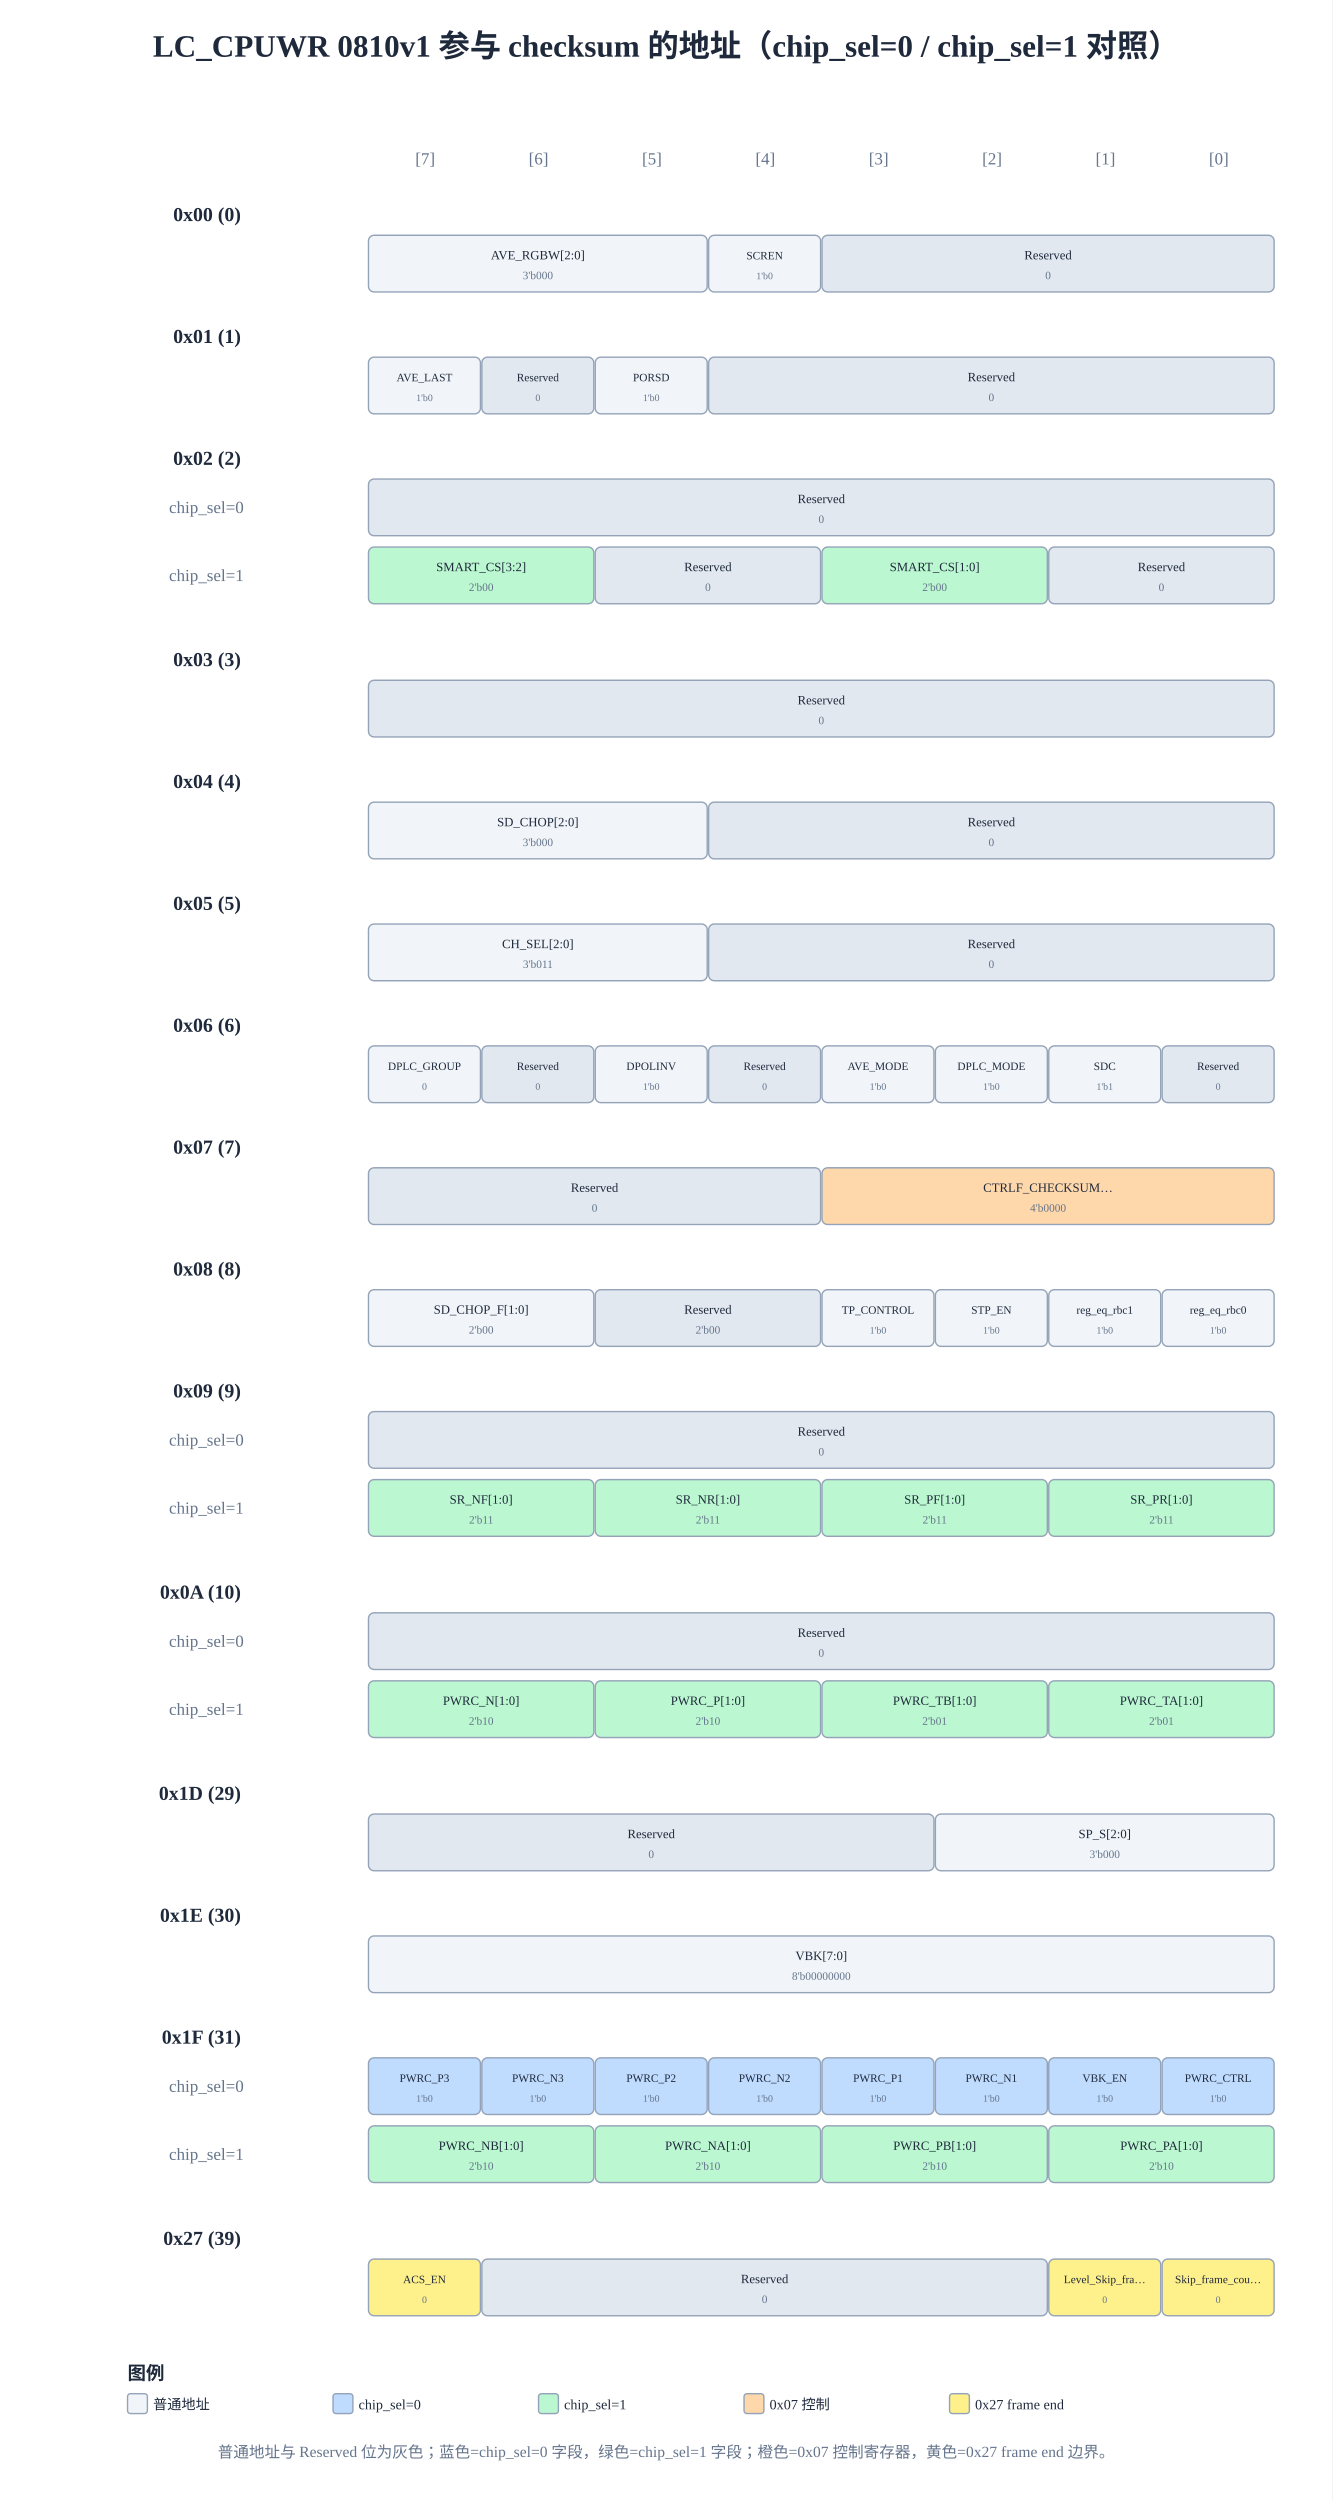
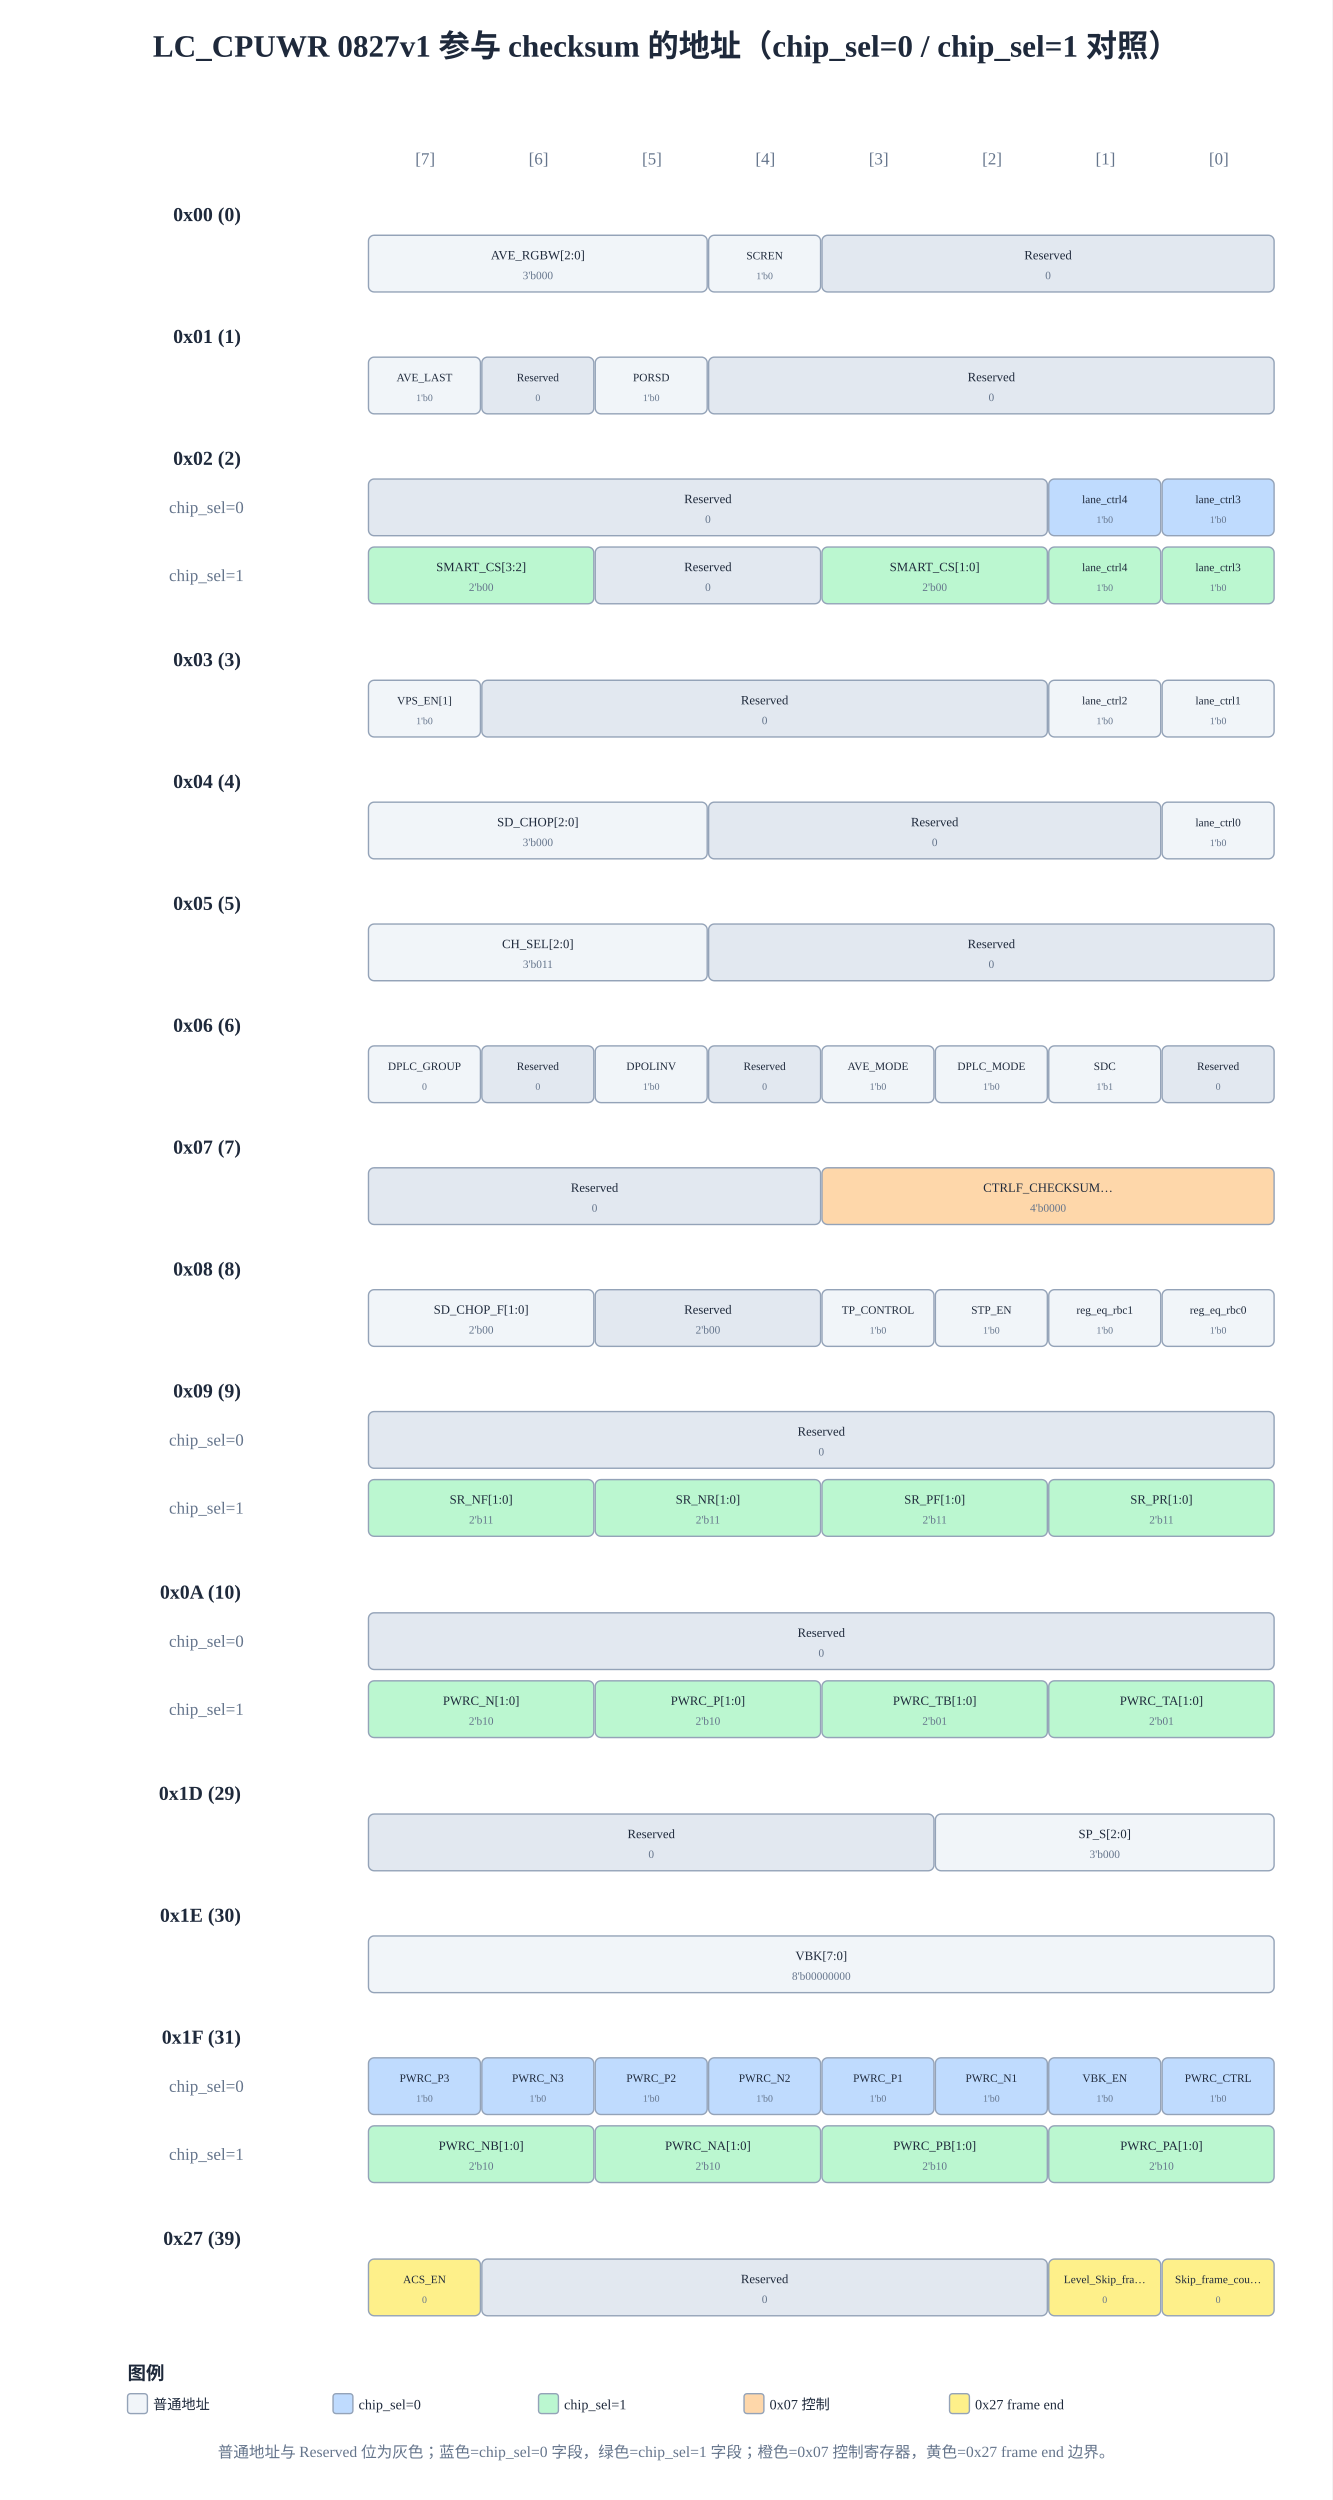
<svg xmlns="http://www.w3.org/2000/svg" width="940" height="1764" viewBox="0 0 940 1764" style="background:#ffffff">
  <rect width="940" height="1764" fill="#ffffff" />
-   <text x="470.0" y="40" text-anchor="middle" font-size="22" font-weight="bold" fill="#1e293b">LC_CPUWR 0810v1 参与 checksum 的地址（chip_sel=0 / chip_sel=1 对照）</text>
+   <text x="470.0" y="40" text-anchor="middle" font-size="22" font-weight="bold" fill="#1e293b">LC_CPUWR 0827v1 参与 checksum 的地址（chip_sel=0 / chip_sel=1 对照）</text>
  <text x="300.0" y="116" text-anchor="middle" font-size="12" fill="#64748b">[7]</text>
  <text x="380.0" y="116" text-anchor="middle" font-size="12" fill="#64748b">[6]</text>
  <text x="460.0" y="116" text-anchor="middle" font-size="12" fill="#64748b">[5]</text>
  <text x="540.0" y="116" text-anchor="middle" font-size="12" fill="#64748b">[4]</text>
  <text x="620.0" y="116" text-anchor="middle" font-size="12" fill="#64748b">[3]</text>
  <text x="700.0" y="116" text-anchor="middle" font-size="12" fill="#64748b">[2]</text>
  <text x="780.0" y="116" text-anchor="middle" font-size="12" fill="#64748b">[1]</text>
  <text x="860.0" y="116" text-anchor="middle" font-size="12" fill="#64748b">[0]</text>
  <text x="170" y="156" text-anchor="end" font-size="14" font-weight="600" fill="#1e293b">0x00 (0)</text>
  <rect x="260" y="166" width="239" height="40" fill="#f1f5f9" stroke="#94a3b8" stroke-width="1" rx="4" />
  <text x="379.5" y="183.0" text-anchor="middle" font-size="9" font-weight="500" fill="#1e293b">AVE_RGBW[2:0]</text>
  <text x="379.5" y="197.0" text-anchor="middle" font-size="8" fill="#64748b">3'b000</text>
  <rect x="500" y="166" width="79" height="40" fill="#f1f5f9" stroke="#94a3b8" stroke-width="1" rx="4" />
  <text x="539.5" y="183.0" text-anchor="middle" font-size="8" font-weight="500" fill="#1e293b">SCREN</text>
  <text x="539.5" y="197.0" text-anchor="middle" font-size="7" fill="#64748b">1'b0</text>
  <rect x="580" y="166" width="319" height="40" fill="#e2e8f0" stroke="#94a3b8" stroke-width="1" rx="4" />
  <text x="739.5" y="183.0" text-anchor="middle" font-size="9" font-weight="500" fill="#1e293b">Reserved</text>
  <text x="739.5" y="197.0" text-anchor="middle" font-size="8" fill="#64748b">0</text>
  <text x="170" y="242" text-anchor="end" font-size="14" font-weight="600" fill="#1e293b">0x01 (1)</text>
  <rect x="260" y="252" width="79" height="40" fill="#f1f5f9" stroke="#94a3b8" stroke-width="1" rx="4" />
  <text x="299.5" y="269.0" text-anchor="middle" font-size="8" font-weight="500" fill="#1e293b">AVE_LAST</text>
  <text x="299.5" y="283.0" text-anchor="middle" font-size="7" fill="#64748b">1'b0</text>
  <rect x="340" y="252" width="79" height="40" fill="#e2e8f0" stroke="#94a3b8" stroke-width="1" rx="4" />
  <text x="379.5" y="269.0" text-anchor="middle" font-size="8" font-weight="500" fill="#1e293b">Reserved</text>
  <text x="379.5" y="283.0" text-anchor="middle" font-size="7" fill="#64748b">0</text>
  <rect x="420" y="252" width="79" height="40" fill="#f1f5f9" stroke="#94a3b8" stroke-width="1" rx="4" />
  <text x="459.5" y="269.0" text-anchor="middle" font-size="8" font-weight="500" fill="#1e293b">PORSD</text>
  <text x="459.5" y="283.0" text-anchor="middle" font-size="7" fill="#64748b">1'b0</text>
  <rect x="500" y="252" width="399" height="40" fill="#e2e8f0" stroke="#94a3b8" stroke-width="1" rx="4" />
  <text x="699.5" y="269.0" text-anchor="middle" font-size="9" font-weight="500" fill="#1e293b">Reserved</text>
  <text x="699.5" y="283.0" text-anchor="middle" font-size="8" fill="#64748b">0</text>
  <text x="170" y="328" text-anchor="end" font-size="14" font-weight="600" fill="#1e293b">0x02 (2)</text>
  <text x="172" y="362.0" text-anchor="end" font-size="12" fill="#64748b">chip_sel=0</text>
-   <rect x="260" y="338" width="639" height="40" fill="#e2e8f0" stroke="#94a3b8" stroke-width="1" rx="4" />
-   <text x="579.5" y="355.0" text-anchor="middle" font-size="9" font-weight="500" fill="#1e293b">Reserved</text>
-   <text x="579.5" y="369.0" text-anchor="middle" font-size="8" fill="#64748b">0</text>
+   <rect x="260" y="338" width="479" height="40" fill="#e2e8f0" stroke="#94a3b8" stroke-width="1" rx="4" />
+   <text x="499.5" y="355.0" text-anchor="middle" font-size="9" font-weight="500" fill="#1e293b">Reserved</text>
+   <text x="499.5" y="369.0" text-anchor="middle" font-size="8" fill="#64748b">0</text>
+   <rect x="740" y="338" width="79" height="40" fill="#bfdbfe" stroke="#94a3b8" stroke-width="1" rx="4" />
+   <text x="779.5" y="355.0" text-anchor="middle" font-size="8" font-weight="500" fill="#1e293b">lane_ctrl4</text>
+   <text x="779.5" y="369.0" text-anchor="middle" font-size="7" fill="#64748b">1'b0</text>
+   <rect x="820" y="338" width="79" height="40" fill="#bfdbfe" stroke="#94a3b8" stroke-width="1" rx="4" />
+   <text x="859.5" y="355.0" text-anchor="middle" font-size="8" font-weight="500" fill="#1e293b">lane_ctrl3</text>
+   <text x="859.5" y="369.0" text-anchor="middle" font-size="7" fill="#64748b">1'b0</text>
  <text x="172" y="410.0" text-anchor="end" font-size="12" fill="#64748b">chip_sel=1</text>
  <rect x="260" y="386" width="159" height="40" fill="#bbf7d0" stroke="#94a3b8" stroke-width="1" rx="4" />
  <text x="339.5" y="403.0" text-anchor="middle" font-size="9" font-weight="500" fill="#1e293b">SMART_CS[3:2]</text>
  <text x="339.5" y="417.0" text-anchor="middle" font-size="8" fill="#64748b">2'b00</text>
  <rect x="420" y="386" width="159" height="40" fill="#e2e8f0" stroke="#94a3b8" stroke-width="1" rx="4" />
  <text x="499.5" y="403.0" text-anchor="middle" font-size="9" font-weight="500" fill="#1e293b">Reserved</text>
  <text x="499.5" y="417.0" text-anchor="middle" font-size="8" fill="#64748b">0</text>
  <rect x="580" y="386" width="159" height="40" fill="#bbf7d0" stroke="#94a3b8" stroke-width="1" rx="4" />
  <text x="659.5" y="403.0" text-anchor="middle" font-size="9" font-weight="500" fill="#1e293b">SMART_CS[1:0]</text>
  <text x="659.5" y="417.0" text-anchor="middle" font-size="8" fill="#64748b">2'b00</text>
-   <rect x="740" y="386" width="159" height="40" fill="#e2e8f0" stroke="#94a3b8" stroke-width="1" rx="4" />
-   <text x="819.5" y="403.0" text-anchor="middle" font-size="9" font-weight="500" fill="#1e293b">Reserved</text>
-   <text x="819.5" y="417.0" text-anchor="middle" font-size="8" fill="#64748b">0</text>
+   <rect x="740" y="386" width="79" height="40" fill="#bbf7d0" stroke="#94a3b8" stroke-width="1" rx="4" />
+   <text x="779.5" y="403.0" text-anchor="middle" font-size="8" font-weight="500" fill="#1e293b">lane_ctrl4</text>
+   <text x="779.5" y="417.0" text-anchor="middle" font-size="7" fill="#64748b">1'b0</text>
+   <rect x="820" y="386" width="79" height="40" fill="#bbf7d0" stroke="#94a3b8" stroke-width="1" rx="4" />
+   <text x="859.5" y="403.0" text-anchor="middle" font-size="8" font-weight="500" fill="#1e293b">lane_ctrl3</text>
+   <text x="859.5" y="417.0" text-anchor="middle" font-size="7" fill="#64748b">1'b0</text>
  <text x="170" y="470" text-anchor="end" font-size="14" font-weight="600" fill="#1e293b">0x03 (3)</text>
-   <rect x="260" y="480" width="639" height="40" fill="#e2e8f0" stroke="#94a3b8" stroke-width="1" rx="4" />
-   <text x="579.5" y="497.0" text-anchor="middle" font-size="9" font-weight="500" fill="#1e293b">Reserved</text>
-   <text x="579.5" y="511.0" text-anchor="middle" font-size="8" fill="#64748b">0</text>
+   <rect x="260" y="480" width="79" height="40" fill="#f1f5f9" stroke="#94a3b8" stroke-width="1" rx="4" />
+   <text x="299.5" y="497.0" text-anchor="middle" font-size="8" font-weight="500" fill="#1e293b">VPS_EN[1]</text>
+   <text x="299.5" y="511.0" text-anchor="middle" font-size="7" fill="#64748b">1'b0</text>
+   <rect x="340" y="480" width="399" height="40" fill="#e2e8f0" stroke="#94a3b8" stroke-width="1" rx="4" />
+   <text x="539.5" y="497.0" text-anchor="middle" font-size="9" font-weight="500" fill="#1e293b">Reserved</text>
+   <text x="539.5" y="511.0" text-anchor="middle" font-size="8" fill="#64748b">0</text>
+   <rect x="740" y="480" width="79" height="40" fill="#f1f5f9" stroke="#94a3b8" stroke-width="1" rx="4" />
+   <text x="779.5" y="497.0" text-anchor="middle" font-size="8" font-weight="500" fill="#1e293b">lane_ctrl2</text>
+   <text x="779.5" y="511.0" text-anchor="middle" font-size="7" fill="#64748b">1'b0</text>
+   <rect x="820" y="480" width="79" height="40" fill="#f1f5f9" stroke="#94a3b8" stroke-width="1" rx="4" />
+   <text x="859.5" y="497.0" text-anchor="middle" font-size="8" font-weight="500" fill="#1e293b">lane_ctrl1</text>
+   <text x="859.5" y="511.0" text-anchor="middle" font-size="7" fill="#64748b">1'b0</text>
  <text x="170" y="556" text-anchor="end" font-size="14" font-weight="600" fill="#1e293b">0x04 (4)</text>
  <rect x="260" y="566" width="239" height="40" fill="#f1f5f9" stroke="#94a3b8" stroke-width="1" rx="4" />
  <text x="379.5" y="583.0" text-anchor="middle" font-size="9" font-weight="500" fill="#1e293b">SD_CHOP[2:0]</text>
  <text x="379.5" y="597.0" text-anchor="middle" font-size="8" fill="#64748b">3'b000</text>
-   <rect x="500" y="566" width="399" height="40" fill="#e2e8f0" stroke="#94a3b8" stroke-width="1" rx="4" />
-   <text x="699.5" y="583.0" text-anchor="middle" font-size="9" font-weight="500" fill="#1e293b">Reserved</text>
-   <text x="699.5" y="597.0" text-anchor="middle" font-size="8" fill="#64748b">0</text>
+   <rect x="500" y="566" width="319" height="40" fill="#e2e8f0" stroke="#94a3b8" stroke-width="1" rx="4" />
+   <text x="659.5" y="583.0" text-anchor="middle" font-size="9" font-weight="500" fill="#1e293b">Reserved</text>
+   <text x="659.5" y="597.0" text-anchor="middle" font-size="8" fill="#64748b">0</text>
+   <rect x="820" y="566" width="79" height="40" fill="#f1f5f9" stroke="#94a3b8" stroke-width="1" rx="4" />
+   <text x="859.5" y="583.0" text-anchor="middle" font-size="8" font-weight="500" fill="#1e293b">lane_ctrl0</text>
+   <text x="859.5" y="597.0" text-anchor="middle" font-size="7" fill="#64748b">1'b0</text>
  <text x="170" y="642" text-anchor="end" font-size="14" font-weight="600" fill="#1e293b">0x05 (5)</text>
  <rect x="260" y="652" width="239" height="40" fill="#f1f5f9" stroke="#94a3b8" stroke-width="1" rx="4" />
  <text x="379.5" y="669.0" text-anchor="middle" font-size="9" font-weight="500" fill="#1e293b">CH_SEL[2:0]</text>
  <text x="379.5" y="683.0" text-anchor="middle" font-size="8" fill="#64748b">3'b011</text>
  <rect x="500" y="652" width="399" height="40" fill="#e2e8f0" stroke="#94a3b8" stroke-width="1" rx="4" />
  <text x="699.5" y="669.0" text-anchor="middle" font-size="9" font-weight="500" fill="#1e293b">Reserved</text>
  <text x="699.5" y="683.0" text-anchor="middle" font-size="8" fill="#64748b">0</text>
  <text x="170" y="728" text-anchor="end" font-size="14" font-weight="600" fill="#1e293b">0x06 (6)</text>
  <rect x="260" y="738" width="79" height="40" fill="#f1f5f9" stroke="#94a3b8" stroke-width="1" rx="4" />
  <text x="299.5" y="755.0" text-anchor="middle" font-size="8" font-weight="500" fill="#1e293b">DPLC_GROUP</text>
  <text x="299.5" y="769.0" text-anchor="middle" font-size="7" fill="#64748b">0</text>
  <rect x="340" y="738" width="79" height="40" fill="#e2e8f0" stroke="#94a3b8" stroke-width="1" rx="4" />
  <text x="379.5" y="755.0" text-anchor="middle" font-size="8" font-weight="500" fill="#1e293b">Reserved</text>
  <text x="379.5" y="769.0" text-anchor="middle" font-size="7" fill="#64748b">0</text>
  <rect x="420" y="738" width="79" height="40" fill="#f1f5f9" stroke="#94a3b8" stroke-width="1" rx="4" />
  <text x="459.5" y="755.0" text-anchor="middle" font-size="8" font-weight="500" fill="#1e293b">DPOLINV</text>
  <text x="459.5" y="769.0" text-anchor="middle" font-size="7" fill="#64748b">1'b0</text>
  <rect x="500" y="738" width="79" height="40" fill="#e2e8f0" stroke="#94a3b8" stroke-width="1" rx="4" />
  <text x="539.5" y="755.0" text-anchor="middle" font-size="8" font-weight="500" fill="#1e293b">Reserved</text>
  <text x="539.5" y="769.0" text-anchor="middle" font-size="7" fill="#64748b">0</text>
  <rect x="580" y="738" width="79" height="40" fill="#f1f5f9" stroke="#94a3b8" stroke-width="1" rx="4" />
  <text x="619.5" y="755.0" text-anchor="middle" font-size="8" font-weight="500" fill="#1e293b">AVE_MODE</text>
  <text x="619.5" y="769.0" text-anchor="middle" font-size="7" fill="#64748b">1'b0</text>
  <rect x="660" y="738" width="79" height="40" fill="#f1f5f9" stroke="#94a3b8" stroke-width="1" rx="4" />
  <text x="699.5" y="755.0" text-anchor="middle" font-size="8" font-weight="500" fill="#1e293b">DPLC_MODE</text>
  <text x="699.5" y="769.0" text-anchor="middle" font-size="7" fill="#64748b">1'b0</text>
  <rect x="740" y="738" width="79" height="40" fill="#f1f5f9" stroke="#94a3b8" stroke-width="1" rx="4" />
  <text x="779.5" y="755.0" text-anchor="middle" font-size="8" font-weight="500" fill="#1e293b">SDC</text>
  <text x="779.5" y="769.0" text-anchor="middle" font-size="7" fill="#64748b">1'b1</text>
  <rect x="820" y="738" width="79" height="40" fill="#e2e8f0" stroke="#94a3b8" stroke-width="1" rx="4" />
  <text x="859.5" y="755.0" text-anchor="middle" font-size="8" font-weight="500" fill="#1e293b">Reserved</text>
  <text x="859.5" y="769.0" text-anchor="middle" font-size="7" fill="#64748b">0</text>
  <text x="170" y="814" text-anchor="end" font-size="14" font-weight="600" fill="#1e293b">0x07 (7)</text>
  <rect x="260" y="824" width="319" height="40" fill="#e2e8f0" stroke="#94a3b8" stroke-width="1" rx="4" />
  <text x="419.5" y="841.0" text-anchor="middle" font-size="9" font-weight="500" fill="#1e293b">Reserved</text>
  <text x="419.5" y="855.0" text-anchor="middle" font-size="8" fill="#64748b">0</text>
  <rect x="580" y="824" width="319" height="40" fill="#fed7aa" stroke="#94a3b8" stroke-width="1" rx="4" />
  <text x="739.5" y="841.0" text-anchor="middle" font-size="9" font-weight="500" fill="#1e293b">CTRLF_CHECKSUM…</text>
  <text x="739.5" y="855.0" text-anchor="middle" font-size="8" fill="#64748b">4'b0000</text>
  <text x="170" y="900" text-anchor="end" font-size="14" font-weight="600" fill="#1e293b">0x08 (8)</text>
  <rect x="260" y="910" width="159" height="40" fill="#f1f5f9" stroke="#94a3b8" stroke-width="1" rx="4" />
  <text x="339.5" y="927.0" text-anchor="middle" font-size="9" font-weight="500" fill="#1e293b">SD_CHOP_F[1:0]</text>
  <text x="339.5" y="941.0" text-anchor="middle" font-size="8" fill="#64748b">2'b00</text>
  <rect x="420" y="910" width="159" height="40" fill="#e2e8f0" stroke="#94a3b8" stroke-width="1" rx="4" />
  <text x="499.5" y="927.0" text-anchor="middle" font-size="9" font-weight="500" fill="#1e293b">Reserved</text>
  <text x="499.5" y="941.0" text-anchor="middle" font-size="8" fill="#64748b">2'b00</text>
  <rect x="580" y="910" width="79" height="40" fill="#f1f5f9" stroke="#94a3b8" stroke-width="1" rx="4" />
  <text x="619.5" y="927.0" text-anchor="middle" font-size="8" font-weight="500" fill="#1e293b">TP_CONTROL</text>
  <text x="619.5" y="941.0" text-anchor="middle" font-size="7" fill="#64748b">1'b0</text>
  <rect x="660" y="910" width="79" height="40" fill="#f1f5f9" stroke="#94a3b8" stroke-width="1" rx="4" />
  <text x="699.5" y="927.0" text-anchor="middle" font-size="8" font-weight="500" fill="#1e293b">STP_EN</text>
  <text x="699.5" y="941.0" text-anchor="middle" font-size="7" fill="#64748b">1'b0</text>
  <rect x="740" y="910" width="79" height="40" fill="#f1f5f9" stroke="#94a3b8" stroke-width="1" rx="4" />
  <text x="779.5" y="927.0" text-anchor="middle" font-size="8" font-weight="500" fill="#1e293b">reg_eq_rbc1</text>
  <text x="779.5" y="941.0" text-anchor="middle" font-size="7" fill="#64748b">1'b0</text>
  <rect x="820" y="910" width="79" height="40" fill="#f1f5f9" stroke="#94a3b8" stroke-width="1" rx="4" />
  <text x="859.5" y="927.0" text-anchor="middle" font-size="8" font-weight="500" fill="#1e293b">reg_eq_rbc0</text>
  <text x="859.5" y="941.0" text-anchor="middle" font-size="7" fill="#64748b">1'b0</text>
  <text x="170" y="986" text-anchor="end" font-size="14" font-weight="600" fill="#1e293b">0x09 (9)</text>
  <text x="172" y="1020.0" text-anchor="end" font-size="12" fill="#64748b">chip_sel=0</text>
  <rect x="260" y="996" width="639" height="40" fill="#e2e8f0" stroke="#94a3b8" stroke-width="1" rx="4" />
  <text x="579.5" y="1013.0" text-anchor="middle" font-size="9" font-weight="500" fill="#1e293b">Reserved</text>
  <text x="579.5" y="1027.0" text-anchor="middle" font-size="8" fill="#64748b">0</text>
  <text x="172" y="1068.0" text-anchor="end" font-size="12" fill="#64748b">chip_sel=1</text>
  <rect x="260" y="1044" width="159" height="40" fill="#bbf7d0" stroke="#94a3b8" stroke-width="1" rx="4" />
  <text x="339.5" y="1061.0" text-anchor="middle" font-size="9" font-weight="500" fill="#1e293b">SR_NF[1:0]</text>
  <text x="339.5" y="1075.0" text-anchor="middle" font-size="8" fill="#64748b">2'b11</text>
  <rect x="420" y="1044" width="159" height="40" fill="#bbf7d0" stroke="#94a3b8" stroke-width="1" rx="4" />
  <text x="499.5" y="1061.0" text-anchor="middle" font-size="9" font-weight="500" fill="#1e293b">SR_NR[1:0]</text>
  <text x="499.5" y="1075.0" text-anchor="middle" font-size="8" fill="#64748b">2'b11</text>
  <rect x="580" y="1044" width="159" height="40" fill="#bbf7d0" stroke="#94a3b8" stroke-width="1" rx="4" />
  <text x="659.5" y="1061.0" text-anchor="middle" font-size="9" font-weight="500" fill="#1e293b">SR_PF[1:0]</text>
  <text x="659.5" y="1075.0" text-anchor="middle" font-size="8" fill="#64748b">2'b11</text>
  <rect x="740" y="1044" width="159" height="40" fill="#bbf7d0" stroke="#94a3b8" stroke-width="1" rx="4" />
  <text x="819.5" y="1061.0" text-anchor="middle" font-size="9" font-weight="500" fill="#1e293b">SR_PR[1:0]</text>
  <text x="819.5" y="1075.0" text-anchor="middle" font-size="8" fill="#64748b">2'b11</text>
  <text x="170" y="1128" text-anchor="end" font-size="14" font-weight="600" fill="#1e293b">0x0A (10)</text>
  <text x="172" y="1162.0" text-anchor="end" font-size="12" fill="#64748b">chip_sel=0</text>
  <rect x="260" y="1138" width="639" height="40" fill="#e2e8f0" stroke="#94a3b8" stroke-width="1" rx="4" />
  <text x="579.5" y="1155.0" text-anchor="middle" font-size="9" font-weight="500" fill="#1e293b">Reserved</text>
  <text x="579.5" y="1169.0" text-anchor="middle" font-size="8" fill="#64748b">0</text>
  <text x="172" y="1210.0" text-anchor="end" font-size="12" fill="#64748b">chip_sel=1</text>
  <rect x="260" y="1186" width="159" height="40" fill="#bbf7d0" stroke="#94a3b8" stroke-width="1" rx="4" />
  <text x="339.5" y="1203.0" text-anchor="middle" font-size="9" font-weight="500" fill="#1e293b">PWRC_N[1:0]</text>
  <text x="339.5" y="1217.0" text-anchor="middle" font-size="8" fill="#64748b">2'b10</text>
  <rect x="420" y="1186" width="159" height="40" fill="#bbf7d0" stroke="#94a3b8" stroke-width="1" rx="4" />
  <text x="499.5" y="1203.0" text-anchor="middle" font-size="9" font-weight="500" fill="#1e293b">PWRC_P[1:0]</text>
  <text x="499.5" y="1217.0" text-anchor="middle" font-size="8" fill="#64748b">2'b10</text>
  <rect x="580" y="1186" width="159" height="40" fill="#bbf7d0" stroke="#94a3b8" stroke-width="1" rx="4" />
  <text x="659.5" y="1203.0" text-anchor="middle" font-size="9" font-weight="500" fill="#1e293b">PWRC_TB[1:0]</text>
  <text x="659.5" y="1217.0" text-anchor="middle" font-size="8" fill="#64748b">2'b01</text>
  <rect x="740" y="1186" width="159" height="40" fill="#bbf7d0" stroke="#94a3b8" stroke-width="1" rx="4" />
  <text x="819.5" y="1203.0" text-anchor="middle" font-size="9" font-weight="500" fill="#1e293b">PWRC_TA[1:0]</text>
  <text x="819.5" y="1217.0" text-anchor="middle" font-size="8" fill="#64748b">2'b01</text>
  <text x="170" y="1270" text-anchor="end" font-size="14" font-weight="600" fill="#1e293b">0x1D (29)</text>
  <rect x="260" y="1280" width="399" height="40" fill="#e2e8f0" stroke="#94a3b8" stroke-width="1" rx="4" />
  <text x="459.5" y="1297.0" text-anchor="middle" font-size="9" font-weight="500" fill="#1e293b">Reserved</text>
  <text x="459.5" y="1311.0" text-anchor="middle" font-size="8" fill="#64748b">0</text>
  <rect x="660" y="1280" width="239" height="40" fill="#f1f5f9" stroke="#94a3b8" stroke-width="1" rx="4" />
  <text x="779.5" y="1297.0" text-anchor="middle" font-size="9" font-weight="500" fill="#1e293b">SP_S[2:0]</text>
  <text x="779.5" y="1311.0" text-anchor="middle" font-size="8" fill="#64748b">3'b000</text>
  <text x="170" y="1356" text-anchor="end" font-size="14" font-weight="600" fill="#1e293b">0x1E (30)</text>
  <rect x="260" y="1366" width="639" height="40" fill="#f1f5f9" stroke="#94a3b8" stroke-width="1" rx="4" />
  <text x="579.5" y="1383.0" text-anchor="middle" font-size="9" font-weight="500" fill="#1e293b">VBK[7:0]</text>
  <text x="579.5" y="1397.0" text-anchor="middle" font-size="8" fill="#64748b">8'b00000000</text>
  <text x="170" y="1442" text-anchor="end" font-size="14" font-weight="600" fill="#1e293b">0x1F (31)</text>
  <text x="172" y="1476.0" text-anchor="end" font-size="12" fill="#64748b">chip_sel=0</text>
  <rect x="260" y="1452" width="79" height="40" fill="#bfdbfe" stroke="#94a3b8" stroke-width="1" rx="4" />
  <text x="299.5" y="1469.0" text-anchor="middle" font-size="8" font-weight="500" fill="#1e293b">PWRC_P3</text>
  <text x="299.5" y="1483.0" text-anchor="middle" font-size="7" fill="#64748b">1'b0</text>
  <rect x="340" y="1452" width="79" height="40" fill="#bfdbfe" stroke="#94a3b8" stroke-width="1" rx="4" />
  <text x="379.5" y="1469.0" text-anchor="middle" font-size="8" font-weight="500" fill="#1e293b">PWRC_N3</text>
  <text x="379.5" y="1483.0" text-anchor="middle" font-size="7" fill="#64748b">1'b0</text>
  <rect x="420" y="1452" width="79" height="40" fill="#bfdbfe" stroke="#94a3b8" stroke-width="1" rx="4" />
  <text x="459.5" y="1469.0" text-anchor="middle" font-size="8" font-weight="500" fill="#1e293b">PWRC_P2</text>
  <text x="459.5" y="1483.0" text-anchor="middle" font-size="7" fill="#64748b">1'b0</text>
  <rect x="500" y="1452" width="79" height="40" fill="#bfdbfe" stroke="#94a3b8" stroke-width="1" rx="4" />
  <text x="539.5" y="1469.0" text-anchor="middle" font-size="8" font-weight="500" fill="#1e293b">PWRC_N2</text>
  <text x="539.5" y="1483.0" text-anchor="middle" font-size="7" fill="#64748b">1'b0</text>
  <rect x="580" y="1452" width="79" height="40" fill="#bfdbfe" stroke="#94a3b8" stroke-width="1" rx="4" />
  <text x="619.5" y="1469.0" text-anchor="middle" font-size="8" font-weight="500" fill="#1e293b">PWRC_P1</text>
  <text x="619.5" y="1483.0" text-anchor="middle" font-size="7" fill="#64748b">1'b0</text>
  <rect x="660" y="1452" width="79" height="40" fill="#bfdbfe" stroke="#94a3b8" stroke-width="1" rx="4" />
  <text x="699.5" y="1469.0" text-anchor="middle" font-size="8" font-weight="500" fill="#1e293b">PWRC_N1</text>
  <text x="699.5" y="1483.0" text-anchor="middle" font-size="7" fill="#64748b">1'b0</text>
  <rect x="740" y="1452" width="79" height="40" fill="#bfdbfe" stroke="#94a3b8" stroke-width="1" rx="4" />
  <text x="779.5" y="1469.0" text-anchor="middle" font-size="8" font-weight="500" fill="#1e293b">VBK_EN</text>
  <text x="779.5" y="1483.0" text-anchor="middle" font-size="7" fill="#64748b">1'b0</text>
  <rect x="820" y="1452" width="79" height="40" fill="#bfdbfe" stroke="#94a3b8" stroke-width="1" rx="4" />
  <text x="859.5" y="1469.0" text-anchor="middle" font-size="8" font-weight="500" fill="#1e293b">PWRC_CTRL</text>
  <text x="859.5" y="1483.0" text-anchor="middle" font-size="7" fill="#64748b">1'b0</text>
  <text x="172" y="1524.0" text-anchor="end" font-size="12" fill="#64748b">chip_sel=1</text>
  <rect x="260" y="1500" width="159" height="40" fill="#bbf7d0" stroke="#94a3b8" stroke-width="1" rx="4" />
  <text x="339.5" y="1517.0" text-anchor="middle" font-size="9" font-weight="500" fill="#1e293b">PWRC_NB[1:0]</text>
  <text x="339.5" y="1531.0" text-anchor="middle" font-size="8" fill="#64748b">2'b10</text>
  <rect x="420" y="1500" width="159" height="40" fill="#bbf7d0" stroke="#94a3b8" stroke-width="1" rx="4" />
  <text x="499.5" y="1517.0" text-anchor="middle" font-size="9" font-weight="500" fill="#1e293b">PWRC_NA[1:0]</text>
  <text x="499.5" y="1531.0" text-anchor="middle" font-size="8" fill="#64748b">2'b10</text>
  <rect x="580" y="1500" width="159" height="40" fill="#bbf7d0" stroke="#94a3b8" stroke-width="1" rx="4" />
  <text x="659.5" y="1517.0" text-anchor="middle" font-size="9" font-weight="500" fill="#1e293b">PWRC_PB[1:0]</text>
  <text x="659.5" y="1531.0" text-anchor="middle" font-size="8" fill="#64748b">2'b10</text>
  <rect x="740" y="1500" width="159" height="40" fill="#bbf7d0" stroke="#94a3b8" stroke-width="1" rx="4" />
  <text x="819.5" y="1517.0" text-anchor="middle" font-size="9" font-weight="500" fill="#1e293b">PWRC_PA[1:0]</text>
  <text x="819.5" y="1531.0" text-anchor="middle" font-size="8" fill="#64748b">2'b10</text>
  <text x="170" y="1584" text-anchor="end" font-size="14" font-weight="600" fill="#1e293b">0x27 (39)</text>
  <rect x="260" y="1594" width="79" height="40" fill="#fef08a" stroke="#94a3b8" stroke-width="1" rx="4" />
  <text x="299.5" y="1611.0" text-anchor="middle" font-size="8" font-weight="500" fill="#1e293b">ACS_EN</text>
  <text x="299.5" y="1625.0" text-anchor="middle" font-size="7" fill="#64748b">0</text>
  <rect x="340" y="1594" width="399" height="40" fill="#e2e8f0" stroke="#94a3b8" stroke-width="1" rx="4" />
  <text x="539.5" y="1611.0" text-anchor="middle" font-size="9" font-weight="500" fill="#1e293b">Reserved</text>
  <text x="539.5" y="1625.0" text-anchor="middle" font-size="8" fill="#64748b">0</text>
  <rect x="740" y="1594" width="79" height="40" fill="#fef08a" stroke="#94a3b8" stroke-width="1" rx="4" />
  <text x="779.5" y="1611.0" text-anchor="middle" font-size="8" font-weight="500" fill="#1e293b">Level_Skip_fra…</text>
  <text x="779.5" y="1625.0" text-anchor="middle" font-size="7" fill="#64748b">0</text>
  <rect x="820" y="1594" width="79" height="40" fill="#fef08a" stroke="#94a3b8" stroke-width="1" rx="4" />
  <text x="859.5" y="1611.0" text-anchor="middle" font-size="8" font-weight="500" fill="#1e293b">Skip_frame_cou…</text>
  <text x="859.5" y="1625.0" text-anchor="middle" font-size="7" fill="#64748b">0</text>
  <text x="90" y="1679" font-size="13" font-weight="600" fill="#1e293b">图例</text>
  <rect x="90" y="1689" width="14" height="14" fill="#f1f5f9" stroke="#94a3b8" rx="2" />
  <text x="108" y="1700" font-size="10" fill="#1e293b">普通地址</text>
  <rect x="235" y="1689" width="14" height="14" fill="#bfdbfe" stroke="#94a3b8" rx="2" />
  <text x="253" y="1700" font-size="10" fill="#1e293b">chip_sel=0</text>
  <rect x="380" y="1689" width="14" height="14" fill="#bbf7d0" stroke="#94a3b8" rx="2" />
  <text x="398" y="1700" font-size="10" fill="#1e293b">chip_sel=1</text>
  <rect x="525" y="1689" width="14" height="14" fill="#fed7aa" stroke="#94a3b8" rx="2" />
  <text x="543" y="1700" font-size="10" fill="#1e293b">0x07 控制</text>
  <rect x="670" y="1689" width="14" height="14" fill="#fef08a" stroke="#94a3b8" rx="2" />
  <text x="688" y="1700" font-size="10" fill="#1e293b">0x27 frame end</text>
  <text x="470.0" y="1734" text-anchor="middle" font-size="11" fill="#64748b">普通地址与 Reserved 位为灰色；蓝色=chip_sel=0 字段，绿色=chip_sel=1 字段；橙色=0x07 控制寄存器，黄色=0x27 frame end 边界。</text>
</svg>
